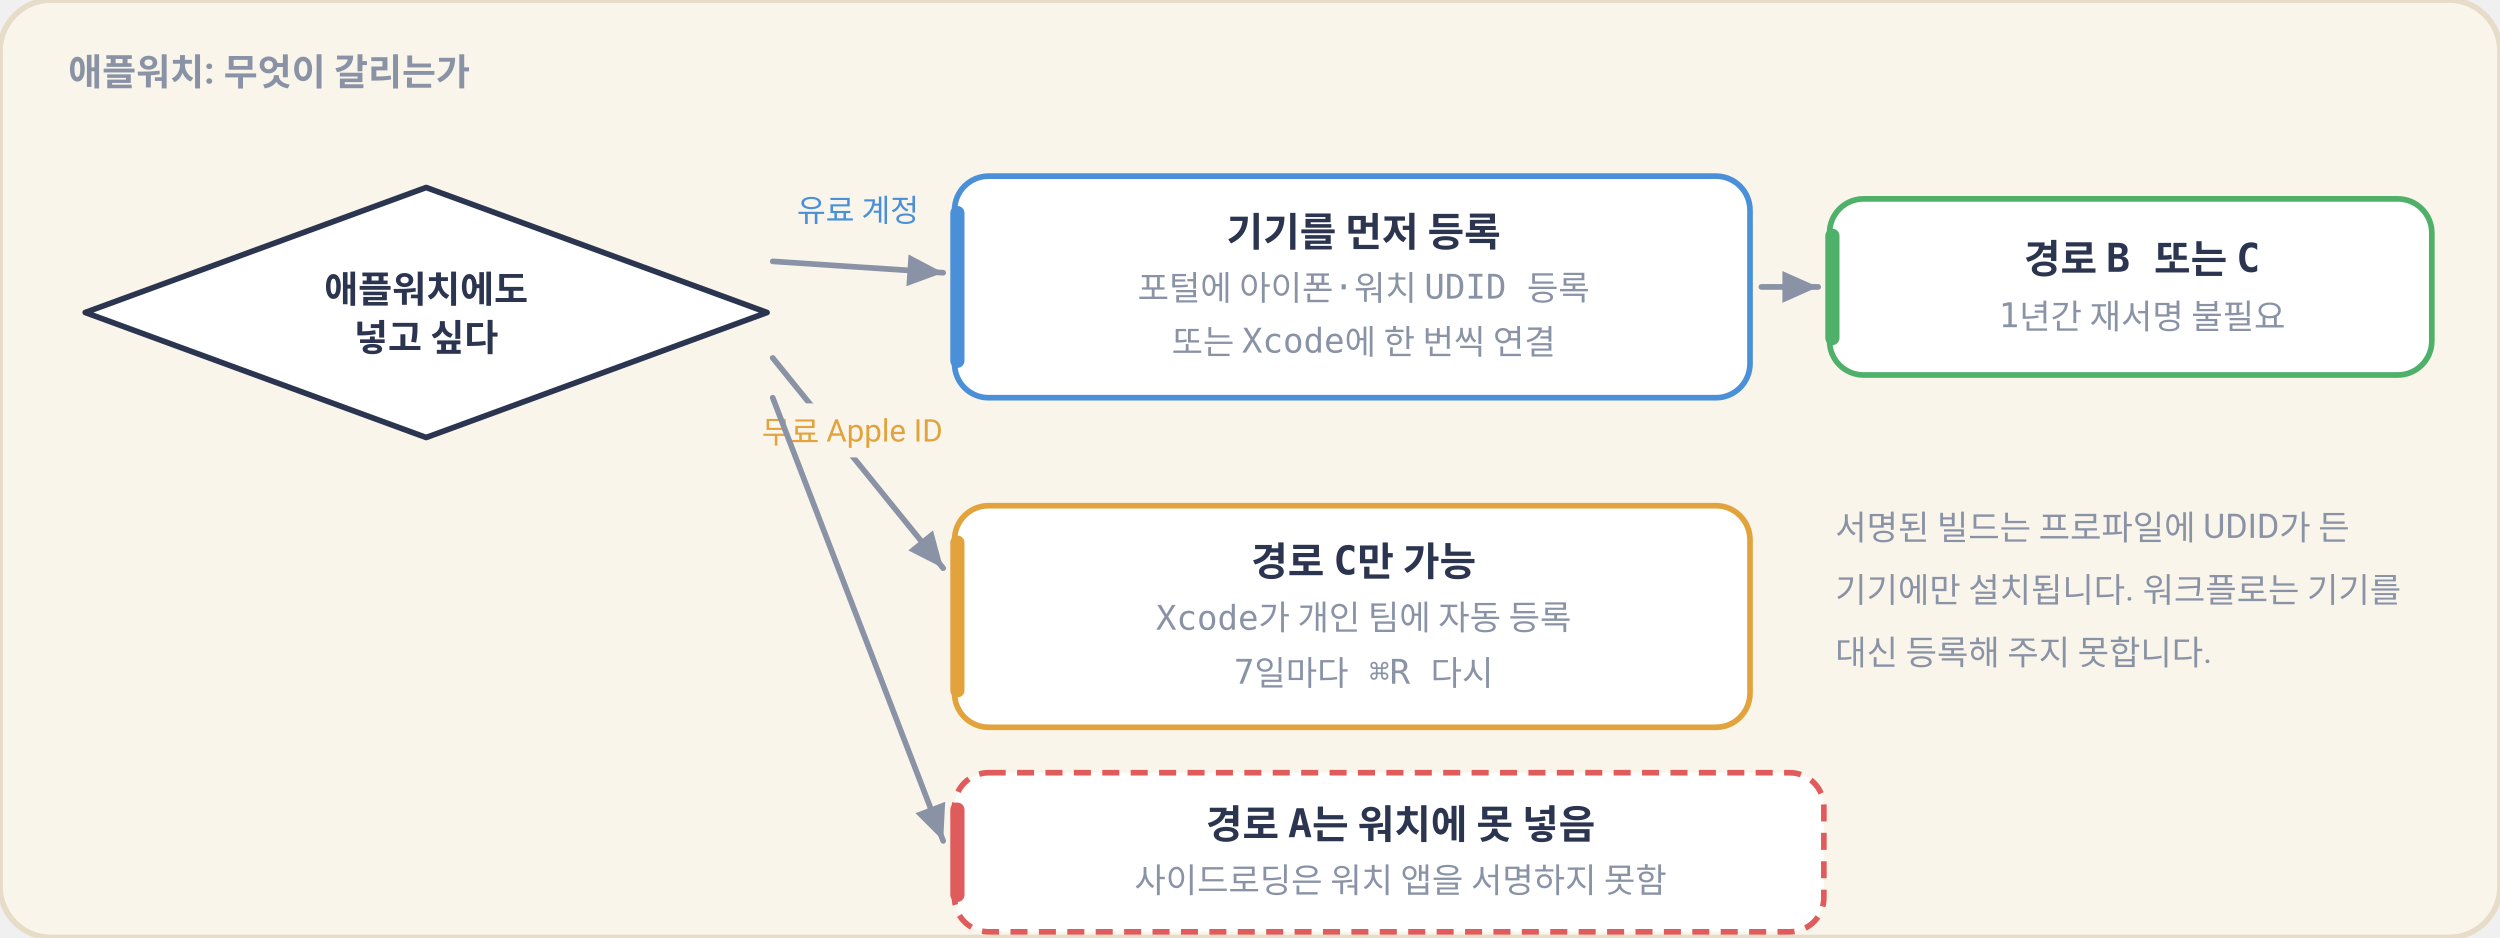
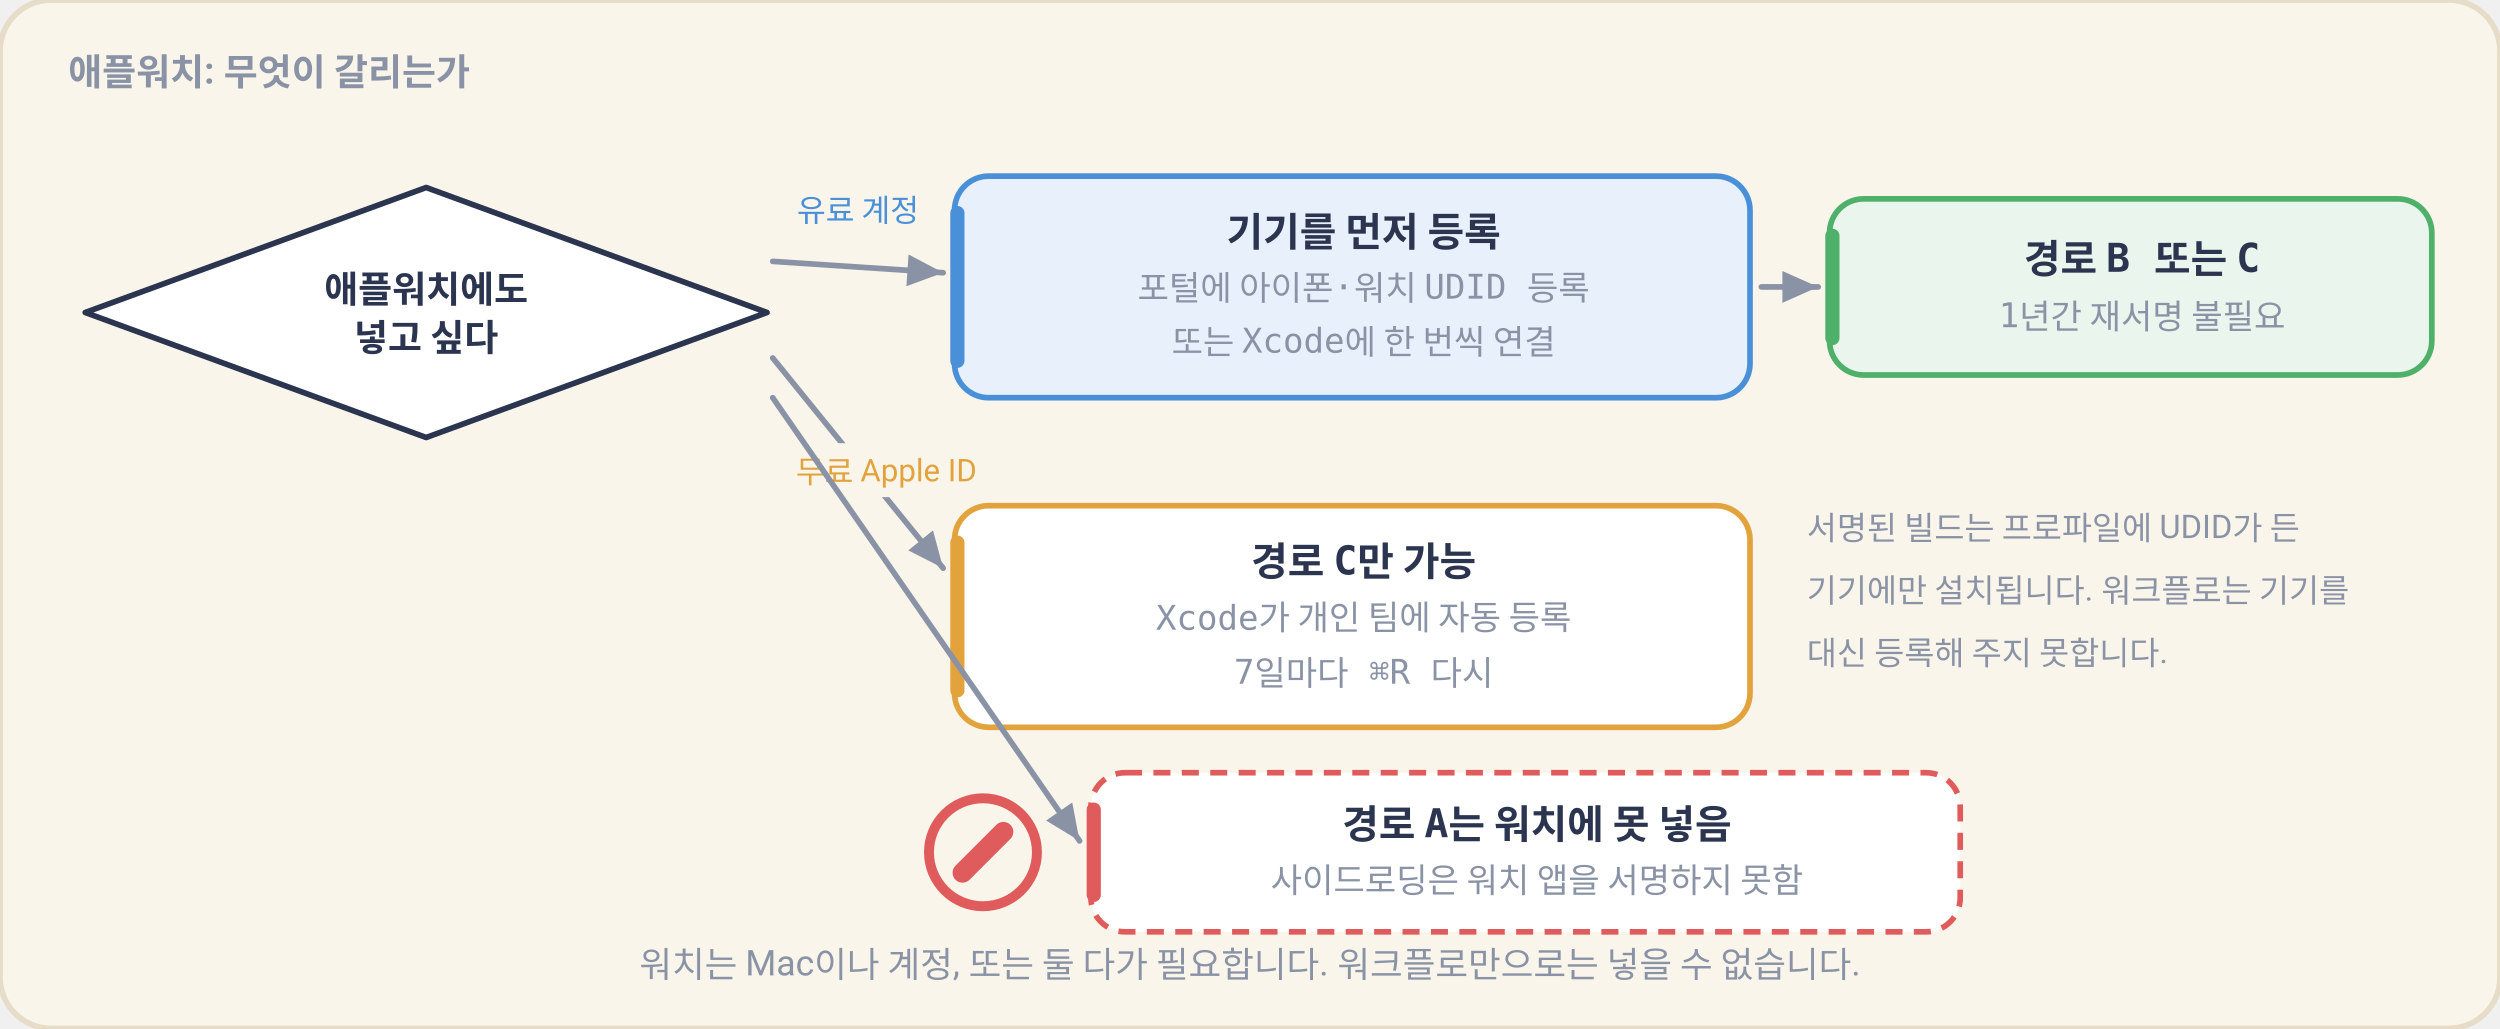
- <svg xmlns="http://www.w3.org/2000/svg" width="880" height="330" viewBox="0 0 880 330" role="img">
+ <svg xmlns="http://www.w3.org/2000/svg" width="880" height="362" viewBox="0 0 880 362" role="img">
  <defs>
    <marker id="ah" viewBox="0 0 10 10" refX="9" refY="5" markerWidth="7" markerHeight="7" orient="auto-start-reverse">
      <path d="M0 1 L9 5 L0 9 z" fill="#8a93a6" />
    </marker>
  </defs>
-   <rect x="0" y="0" width="880" height="330" rx="18" fill="#faf5ea" stroke="#e6dcc8" stroke-width="2" />
+   <rect x="0" y="0" width="880" height="362" rx="18" fill="#faf5ea" stroke="#e6dcc8" stroke-width="2" />
  <text x="24" y="30" font-family="-apple-system,BlinkMacSystemFont,'Segoe UI',Roboto,'Apple SD Gothic Neo','Malgun Gothic','Noto Sans KR',sans-serif" font-size="13" font-weight="bold" fill="#8a93a6" text-anchor="start">애플워치: 무엇이 갈리는가</text>
  <path d="M150 66.0 L270.0 110 L150 154.0 L30.0 110 Z" fill="#ffffff" stroke="#2b3550" stroke-width="2" stroke-linejoin="round" />
  <text x="150" y="106.5" font-family="ui-monospace,'SF Mono',SFMono-Regular,Menlo,Consolas,'Apple SD Gothic Neo','Malgun Gothic','Noto Sans KR',monospace" font-size="13" font-weight="bold" fill="#2b3550" text-anchor="middle">애플워치에도</text>
  <text x="150" y="123.5" font-family="ui-monospace,'SF Mono',SFMono-Regular,Menlo,Consolas,'Apple SD Gothic Neo','Malgun Gothic','Noto Sans KR',monospace" font-size="13" font-weight="bold" fill="#2b3550" text-anchor="middle">넣고 싶다</text>
-   <rect x="336" y="62" width="280" height="78" rx="12" fill="#ffffff" stroke="#4a90d9" stroke-width="2" />
+   <rect x="336" y="62" width="280" height="78" rx="12" fill="#e7f0fb" stroke="#4a90d9" stroke-width="2" />
  <path d="M337 75 L337 127" stroke="#4a90d9" stroke-width="5" stroke-linecap="round" />
  <text x="480.0" y="86.667" font-family="ui-monospace,'SF Mono',SFMono-Regular,Menlo,Consolas,'Apple SD Gothic Neo','Malgun Gothic','Noto Sans KR',monospace" font-size="14" font-weight="bold" fill="#2b3550" text-anchor="middle">기기를 먼저 등록</text>
  <text x="480.0" y="105.667" font-family="ui-monospace,'SF Mono',SFMono-Regular,Menlo,Consolas,'Apple SD Gothic Neo','Malgun Gothic','Noto Sans KR',monospace" font-size="12" font-weight="normal" fill="#8a93a6" text-anchor="middle">포털에 아이폰·워치 UDID 등록</text>
  <text x="480.0" y="124.667" font-family="ui-monospace,'SF Mono',SFMono-Regular,Menlo,Consolas,'Apple SD Gothic Neo','Malgun Gothic','Noto Sans KR',monospace" font-size="12" font-weight="normal" fill="#8a93a6" text-anchor="middle">또는 Xcode에 한 번씩 연결</text>
-   <rect x="644" y="70" width="212" height="62" rx="12" fill="#ffffff" stroke="#4fb06a" stroke-width="2" />
+   <rect x="644" y="70" width="212" height="62" rx="12" fill="#e9f5ed" stroke="#4fb06a" stroke-width="2" />
  <path d="M645 83 L645 119" stroke="#4fb06a" stroke-width="5" stroke-linecap="round" />
  <text x="754.0" y="96.167" font-family="ui-monospace,'SF Mono',SFMono-Regular,Menlo,Consolas,'Apple SD Gothic Neo','Malgun Gothic','Noto Sans KR',monospace" font-size="14" font-weight="bold" fill="#2b3550" text-anchor="middle">경로 B 또는 C</text>
  <text x="754.0" y="115.167" font-family="ui-monospace,'SF Mono',SFMono-Regular,Menlo,Consolas,'Apple SD Gothic Neo','Malgun Gothic','Noto Sans KR',monospace" font-size="12" font-weight="normal" fill="#8a93a6" text-anchor="middle">1년간 재서명 불필요</text>
  <path d="M272 92 L332 96" fill="none" stroke="#8a93a6" stroke-width="2" stroke-linecap="round" marker-end="url(#ah)" />
  <rect x="278.95" y="64" width="46.1" height="19" rx="5" fill="#faf5ea" />
  <text x="302" y="78" font-family="-apple-system,BlinkMacSystemFont,'Segoe UI',Roboto,'Apple SD Gothic Neo','Malgun Gothic','Noto Sans KR',sans-serif" font-size="11" font-weight="normal" fill="#4a90d9" text-anchor="middle">유료 계정</text>
  <path d="M620 101 L640 101" fill="none" stroke="#8a93a6" stroke-width="2" stroke-linecap="round" marker-end="url(#ah)" />
  <rect x="336" y="178" width="280" height="78" rx="12" fill="#ffffff" stroke="#e2a33d" stroke-width="2" />
  <path d="M337 191 L337 243" stroke="#e2a33d" stroke-width="5" stroke-linecap="round" />
  <text x="480.0" y="202.667" font-family="ui-monospace,'SF Mono',SFMono-Regular,Menlo,Consolas,'Apple SD Gothic Neo','Malgun Gothic','Noto Sans KR',monospace" font-size="14" font-weight="bold" fill="#2b3550" text-anchor="middle">경로 C만 가능</text>
  <text x="480.0" y="221.667" font-family="ui-monospace,'SF Mono',SFMono-Regular,Menlo,Consolas,'Apple SD Gothic Neo','Malgun Gothic','Noto Sans KR',monospace" font-size="12" font-weight="normal" fill="#8a93a6" text-anchor="middle">Xcode가 개인 팀에 자동 등록</text>
  <text x="480.0" y="240.667" font-family="ui-monospace,'SF Mono',SFMono-Regular,Menlo,Consolas,'Apple SD Gothic Neo','Malgun Gothic','Noto Sans KR',monospace" font-size="12" font-weight="normal" fill="#8a93a6" text-anchor="middle">7일마다 ⌘R 다시</text>
  <path d="M272 126 L332 200" fill="none" stroke="#8a93a6" stroke-width="2" stroke-linecap="round" marker-end="url(#ah)" />
-   <rect x="256.49" y="142" width="87.02" height="19" rx="5" fill="#faf5ea" />
-   <text x="300" y="156" font-family="-apple-system,BlinkMacSystemFont,'Segoe UI',Roboto,'Apple SD Gothic Neo','Malgun Gothic','Noto Sans KR',sans-serif" font-size="11" font-weight="normal" fill="#e2a33d" text-anchor="middle">무료 Apple ID</text>
-   <rect x="336" y="272" width="306" height="56" rx="12" fill="#ffffff" stroke="#e05c5c" stroke-width="2" stroke-dasharray="6 4" />
-   <path d="M337 285 L337 315" stroke="#e05c5c" stroke-width="5" stroke-linecap="round" />
-   <text x="493.0" y="295.167" font-family="ui-monospace,'SF Mono',SFMono-Regular,Menlo,Consolas,'Apple SD Gothic Neo','Malgun Gothic','Noto Sans KR',monospace" font-size="14" font-weight="bold" fill="#2b3550" text-anchor="middle">경로 A는 워치에 못 넣음</text>
-   <text x="493.0" y="314.167" font-family="ui-monospace,'SF Mono',SFMono-Regular,Menlo,Consolas,'Apple SD Gothic Neo','Malgun Gothic','Noto Sans KR',monospace" font-size="12" font-weight="normal" fill="#8a93a6" text-anchor="middle">사이드로딩은 워치 앱을 서명하지 못함</text>
-   <path d="M272 140 L332 296" fill="none" stroke="#8a93a6" stroke-width="2" stroke-linecap="round" marker-end="url(#ah)" />
-   <text x="646" y="190" font-family="-apple-system,BlinkMacSystemFont,'Segoe UI',Roboto,'Apple SD Gothic Neo','Malgun Gothic','Noto Sans KR',sans-serif" font-size="12" font-weight="normal" fill="#8a93a6" text-anchor="start">서명된 빌드는 프로파일에 UDID가 든</text>
-   <text x="646" y="212" font-family="-apple-system,BlinkMacSystemFont,'Segoe UI',Roboto,'Apple SD Gothic Neo','Malgun Gothic','Noto Sans KR',sans-serif" font-size="12" font-weight="normal" fill="#8a93a6" text-anchor="start">기기에만 설치됩니다. 워크플로는 기기를</text>
-   <text x="646" y="234" font-family="-apple-system,BlinkMacSystemFont,'Segoe UI',Roboto,'Apple SD Gothic Neo','Malgun Gothic','Noto Sans KR',sans-serif" font-size="12" font-weight="normal" fill="#8a93a6" text-anchor="start">대신 등록해 주지 못합니다.</text>
+   <rect x="268.49" y="156" width="87.02" height="19" rx="5" fill="#faf5ea" />
+   <text x="312" y="170" font-family="-apple-system,BlinkMacSystemFont,'Segoe UI',Roboto,'Apple SD Gothic Neo','Malgun Gothic','Noto Sans KR',sans-serif" font-size="11" font-weight="normal" fill="#e2a33d" text-anchor="middle">무료 Apple ID</text>
+   <rect x="384" y="272" width="306" height="56" rx="12" fill="#ffffff" stroke="#e05c5c" stroke-width="2" stroke-dasharray="6 4" />
+   <path d="M385 285 L385 315" stroke="#e05c5c" stroke-width="5" stroke-linecap="round" />
+   <text x="541.0" y="295.167" font-family="ui-monospace,'SF Mono',SFMono-Regular,Menlo,Consolas,'Apple SD Gothic Neo','Malgun Gothic','Noto Sans KR',monospace" font-size="14" font-weight="bold" fill="#2b3550" text-anchor="middle">경로 A는 워치에 못 넣음</text>
+   <text x="541.0" y="314.167" font-family="ui-monospace,'SF Mono',SFMono-Regular,Menlo,Consolas,'Apple SD Gothic Neo','Malgun Gothic','Noto Sans KR',monospace" font-size="12" font-weight="normal" fill="#8a93a6" text-anchor="middle">사이드로딩은 워치 앱을 서명하지 못함</text>
+   <path d="M272 140 L380 296" fill="none" stroke="#8a93a6" stroke-width="2" stroke-linecap="round" marker-end="url(#ah)" />
+   <circle cx="346" cy="300" r="19" fill="#faf5ea" stroke="#e05c5c" stroke-width="3.5" />
+   <rect x="332.32" y="296.5" width="27.36" height="7" rx="3.5" fill="#e05c5c" transform="rotate(-45 346 300)" />
+   <text x="636" y="190" font-family="-apple-system,BlinkMacSystemFont,'Segoe UI',Roboto,'Apple SD Gothic Neo','Malgun Gothic','Noto Sans KR',sans-serif" font-size="11.5" font-weight="normal" fill="#8a93a6" text-anchor="start">서명된 빌드는 프로파일에 UDID가 든</text>
+   <text x="636" y="212" font-family="-apple-system,BlinkMacSystemFont,'Segoe UI',Roboto,'Apple SD Gothic Neo','Malgun Gothic','Noto Sans KR',sans-serif" font-size="11.5" font-weight="normal" fill="#8a93a6" text-anchor="start">기기에만 설치됩니다. 워크플로는 기기를</text>
+   <text x="636" y="234" font-family="-apple-system,BlinkMacSystemFont,'Segoe UI',Roboto,'Apple SD Gothic Neo','Malgun Gothic','Noto Sans KR',sans-serif" font-size="11.5" font-weight="normal" fill="#8a93a6" text-anchor="start">대신 등록해 주지 못합니다.</text>
+   <text x="440.0" y="344" font-family="-apple-system,BlinkMacSystemFont,'Segoe UI',Roboto,'Apple SD Gothic Neo','Malgun Gothic','Noto Sans KR',sans-serif" font-size="12.5" font-weight="normal" fill="#8a93a6" text-anchor="middle">워치는 Mac이나 계정, 또는 둘 다가 필요합니다. 워크플로만으로는 넣을 수 없습니다.</text>
</svg>
